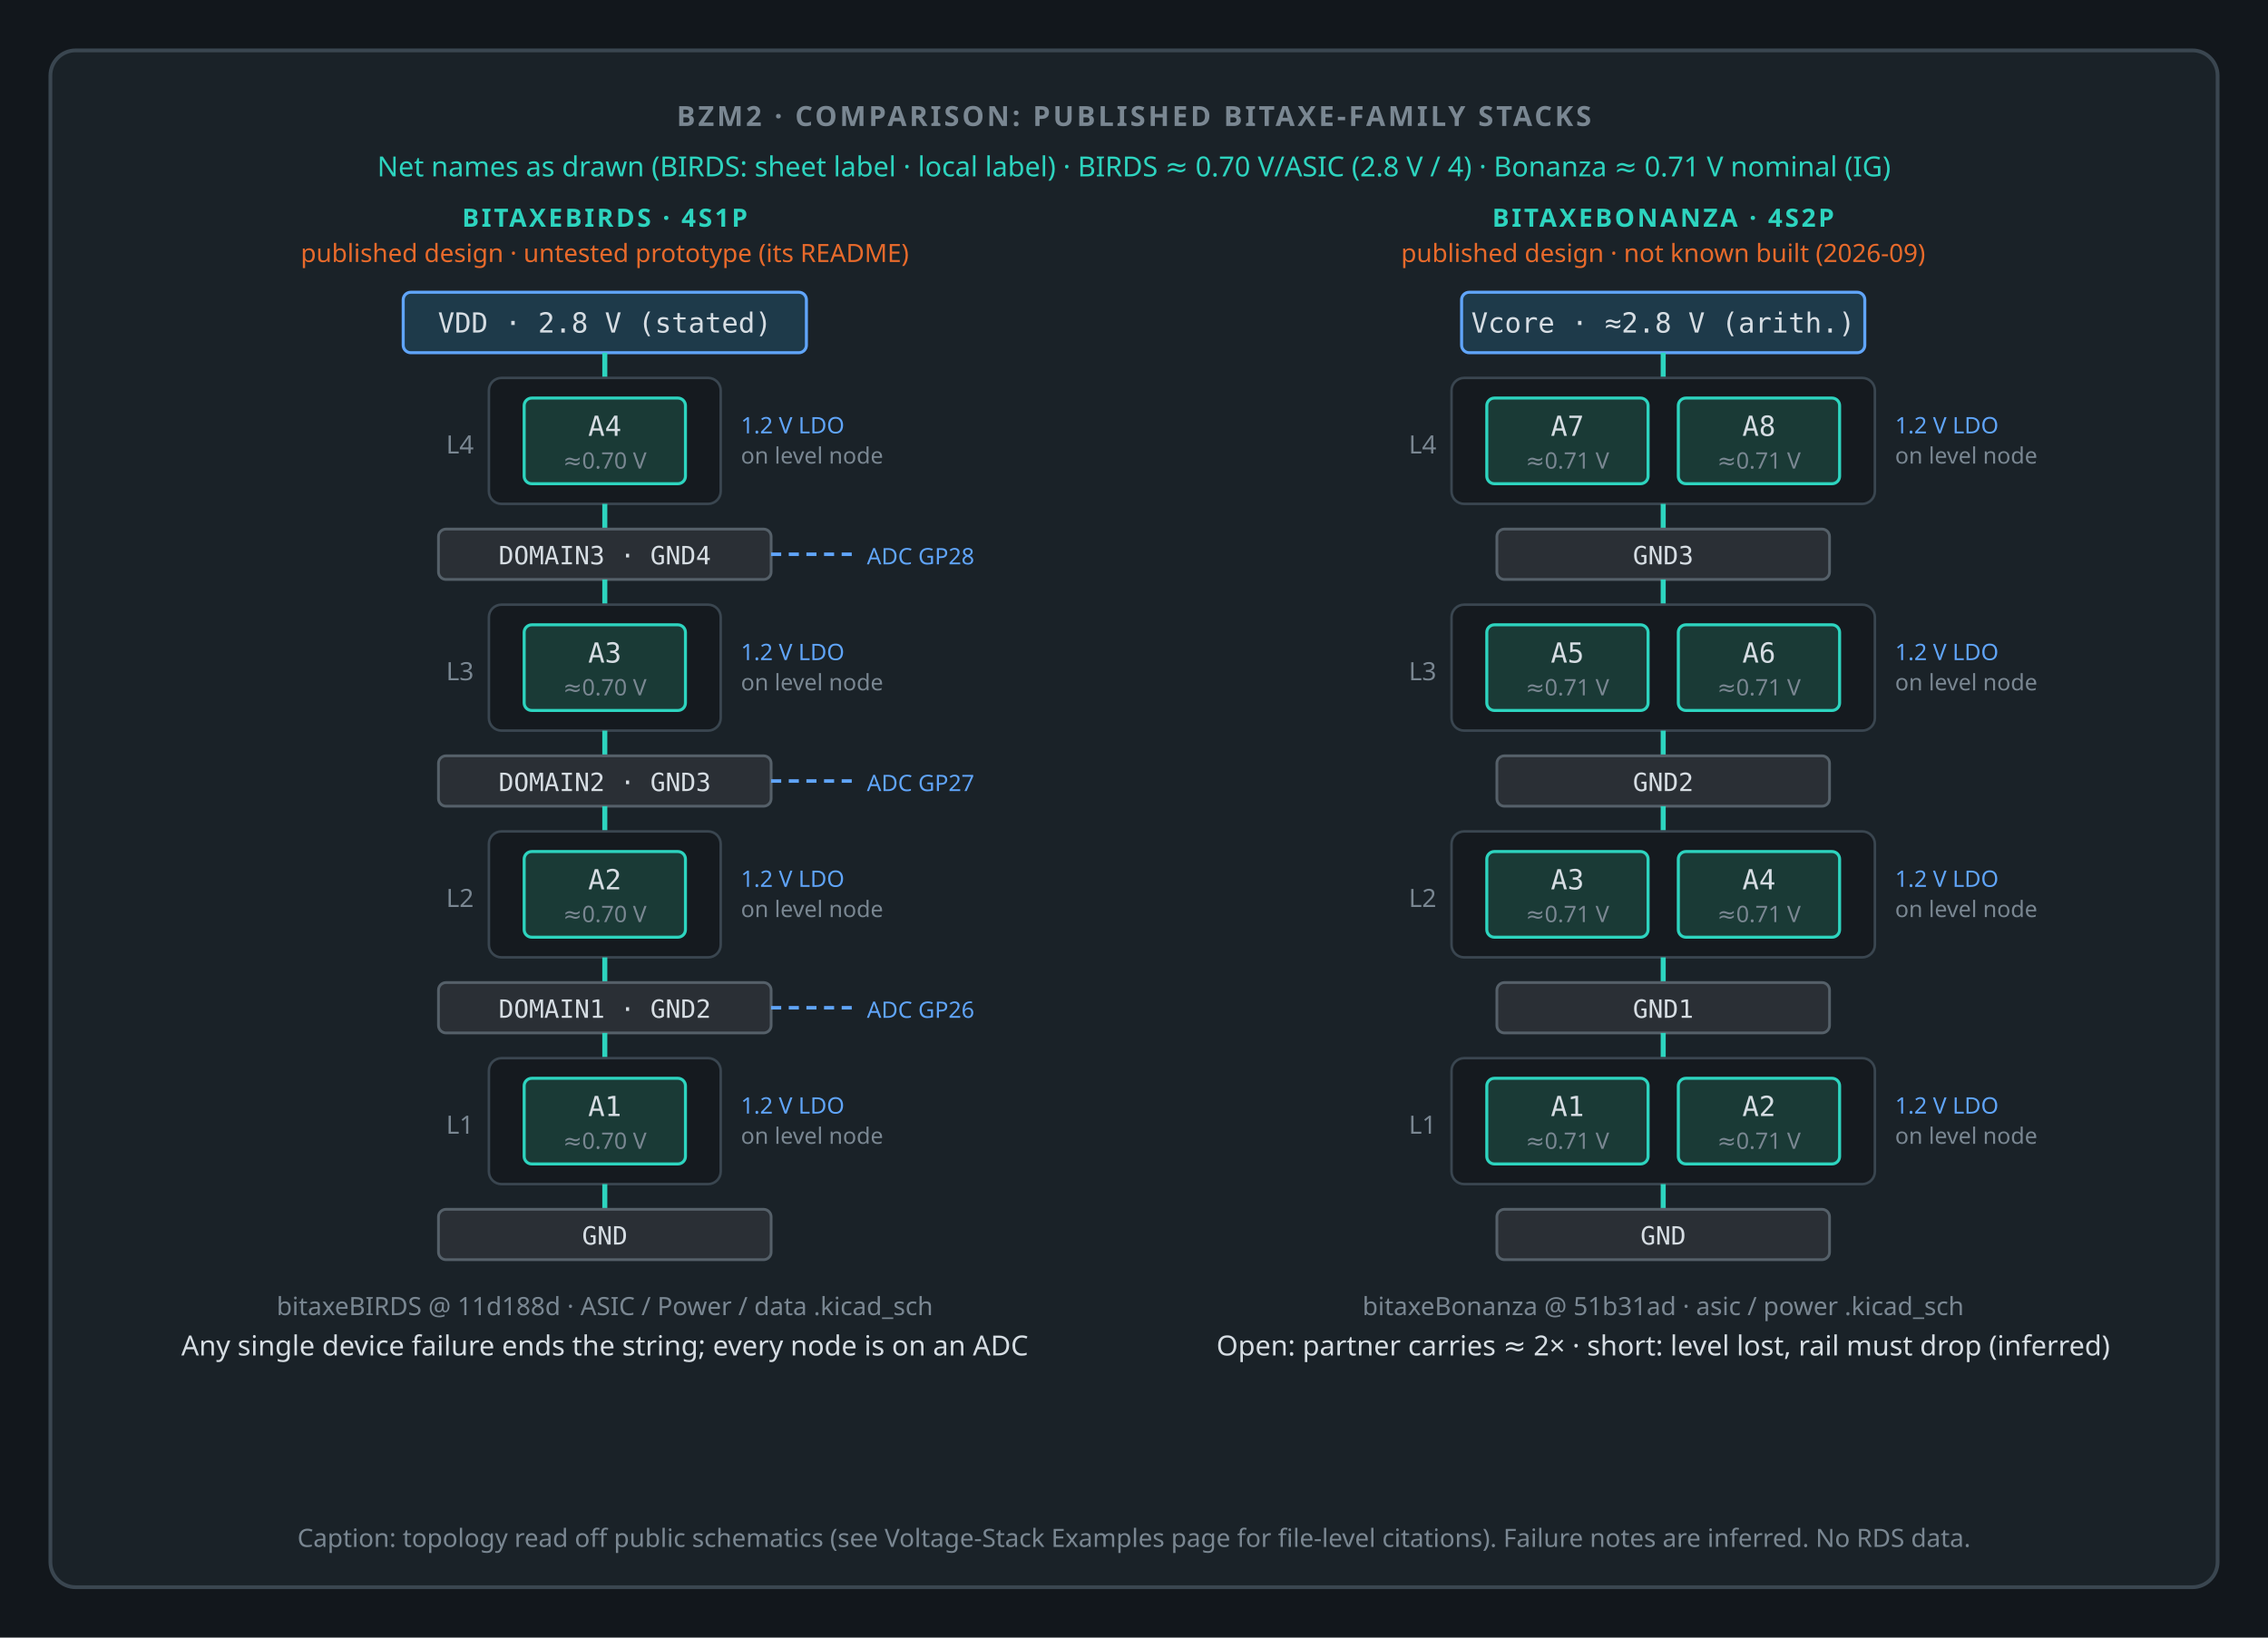
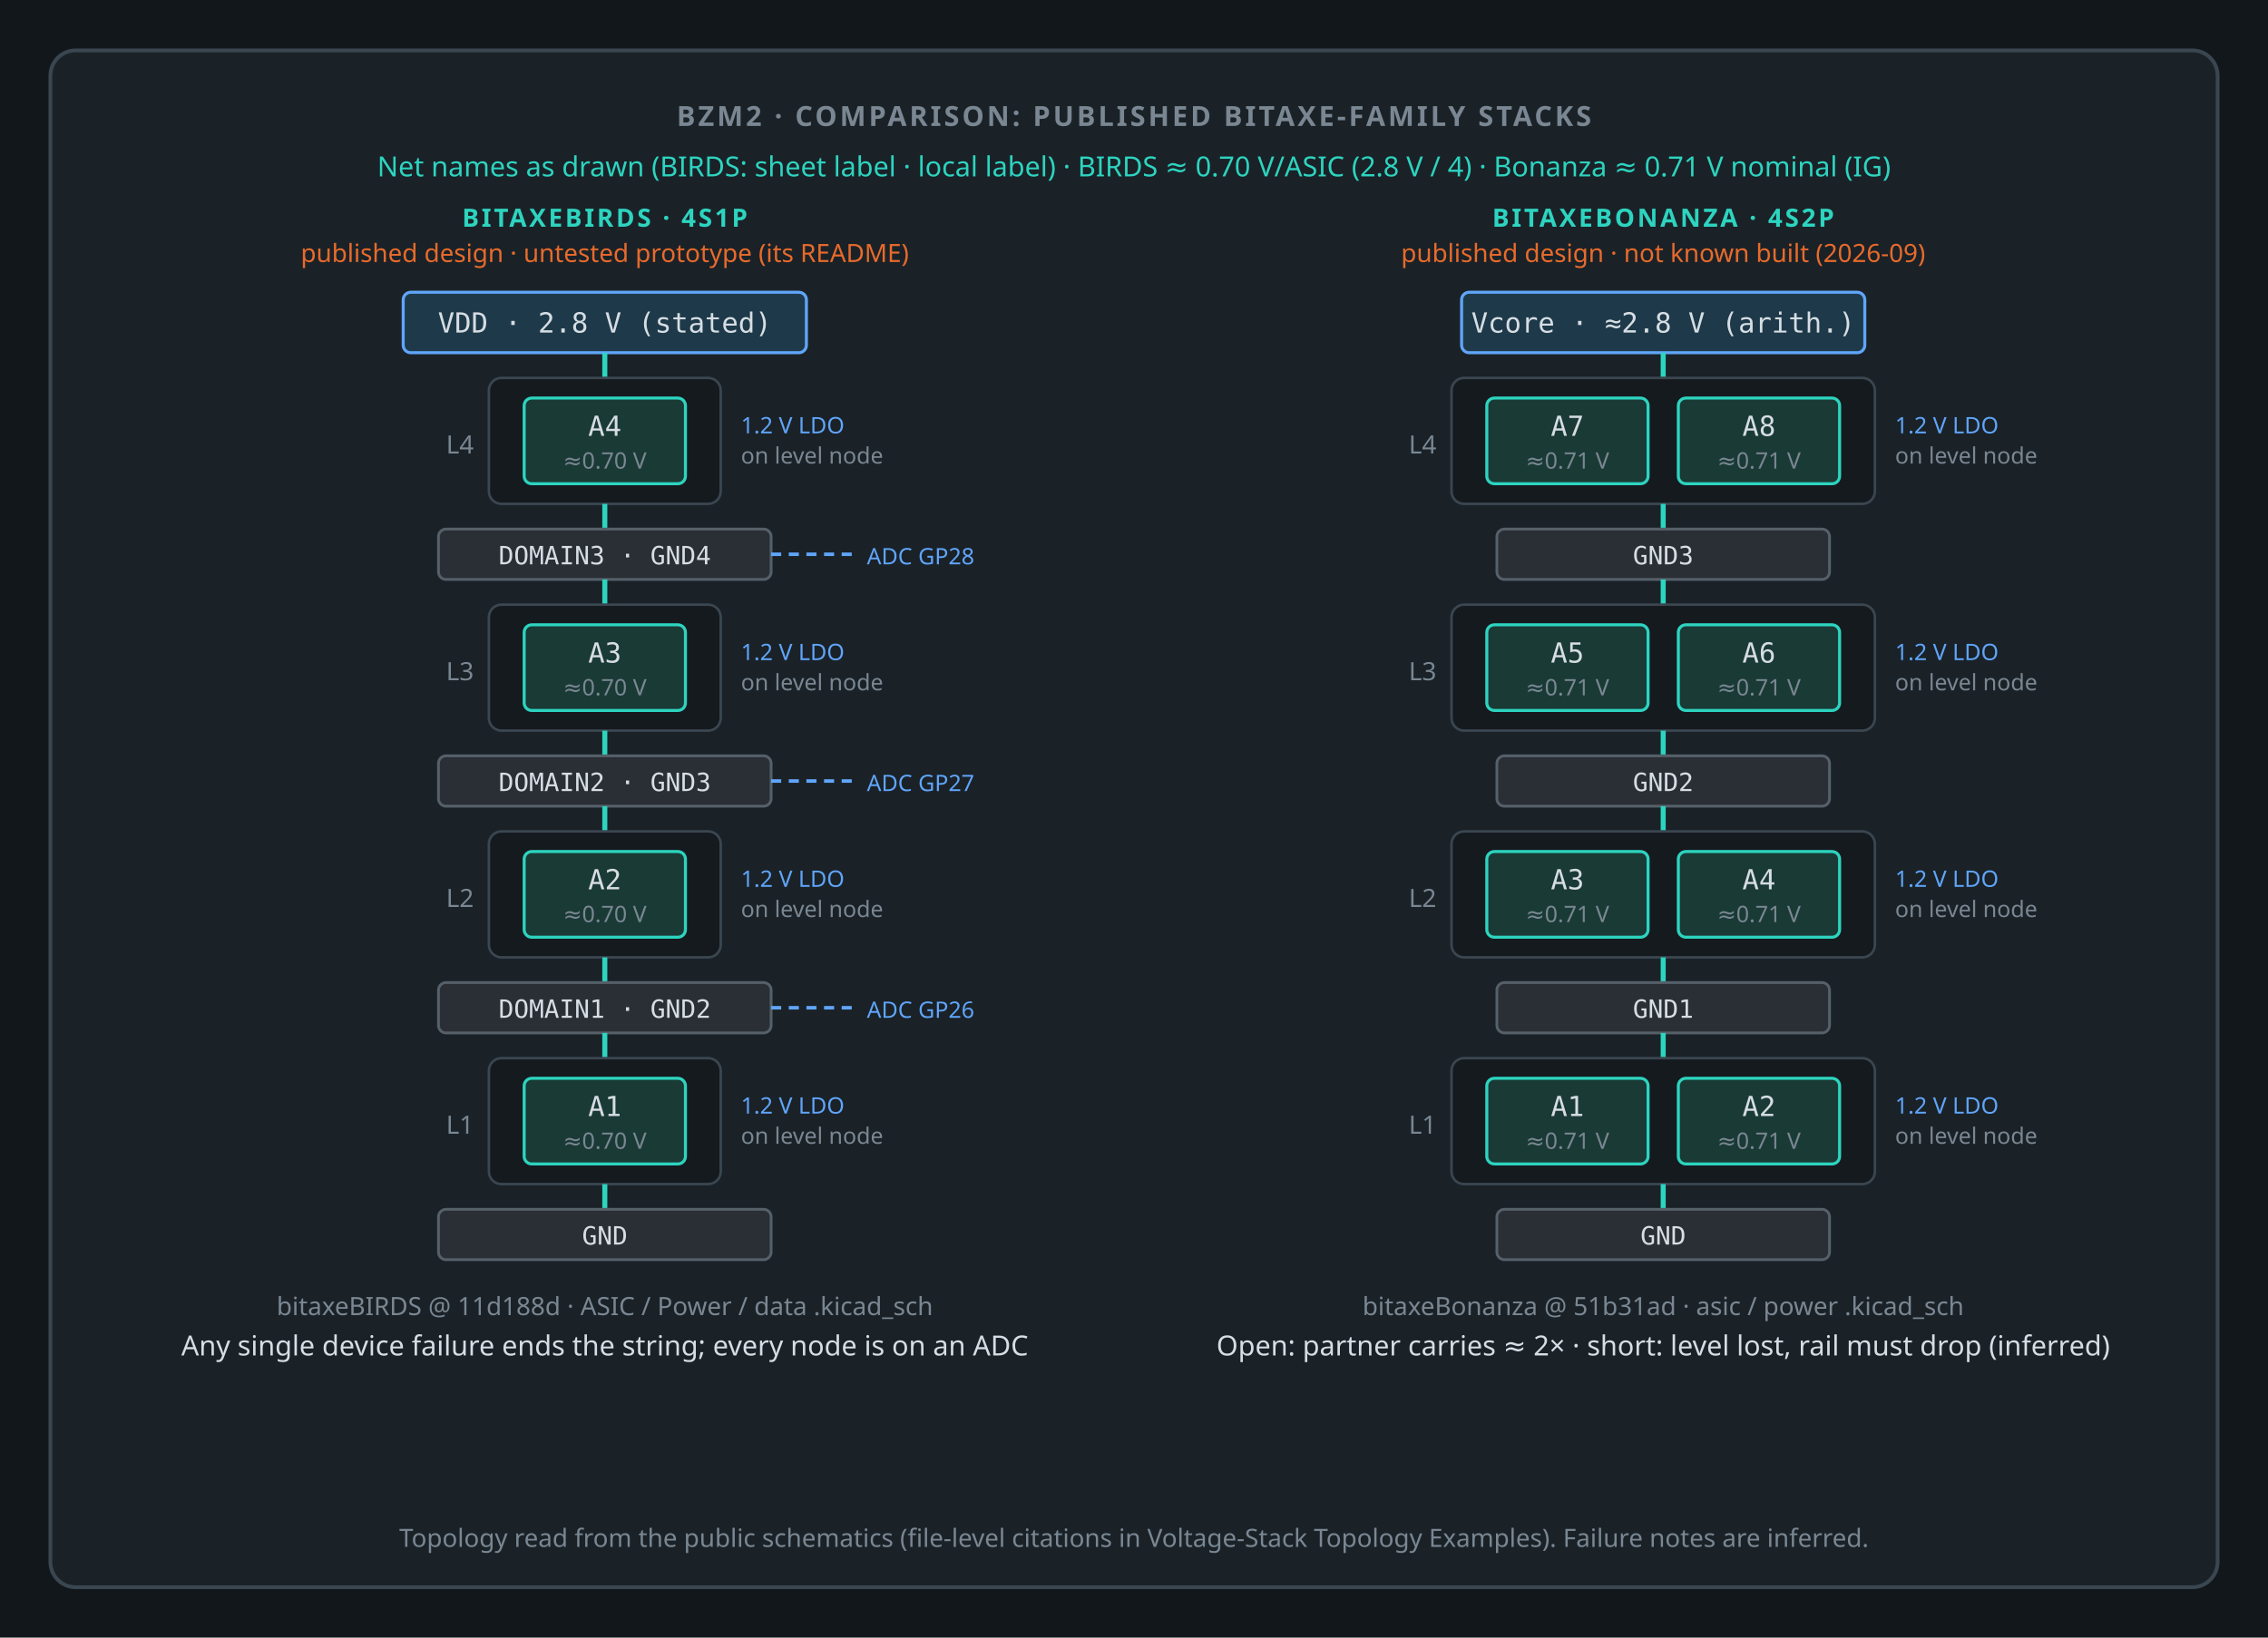
<svg xmlns="http://www.w3.org/2000/svg" viewBox="0 0 900 650" role="img" aria-label="bitaxeBIRDS four ASICs in series and bitaxeBonanza four levels of two ASICs in parallel">
  <rect width="900" height="650" fill="#12171c" />
  <rect x="20" y="20" width="860" height="610" rx="10" fill="#1a2228" stroke="#3a4650" stroke-width="1.5" />
  <text x="450.0" y="50" text-anchor="middle" fill="#7a8792" font-family="Orbitron,sans-serif" font-size="11" font-weight="600" letter-spacing="0.1em">BZM2 · COMPARISON: PUBLISHED BITAXE-FAMILY STACKS</text>
  <text x="450.0" y="70" text-anchor="middle" fill="#2dd4bf" font-family="Ubuntu,sans-serif" font-size="11">Net names as drawn (BIRDS: sheet label · local label) · BIRDS ≈ 0.70 V/ASIC (2.8 V / 4) · Bonanza ≈ 0.71 V nominal (IG)</text>
  <text x="240" y="90" text-anchor="middle" fill="#2dd4bf" font-family="Orbitron,sans-serif" font-size="10" font-weight="600" letter-spacing="0.1em">BITAXEBIRDS · 4S1P</text>
  <text x="660" y="90" text-anchor="middle" fill="#2dd4bf" font-family="Orbitron,sans-serif" font-size="10" font-weight="600" letter-spacing="0.1em">BITAXEBONANZA · 4S2P</text>
  <text x="240" y="104" text-anchor="middle" fill="#E86A2B" font-family="Ubuntu,sans-serif" font-size="10">published design · untested prototype (its README)</text>
  <text x="660" y="104" text-anchor="middle" fill="#E86A2B" font-family="Ubuntu,sans-serif" font-size="10">published design · not known built (2026-09)</text>
  <rect x="160.0" y="116" width="160" height="24" rx="3" fill="#1e3a4a" stroke="#60a5fa" stroke-width="1.2" />
  <text x="240.0" y="132" text-anchor="middle" fill="#d6dde3" font-family="JetBrains Mono,monospace" font-size="11">VDD · 2.8 V (stated)</text>
  <line x1="240.0" y1="140" x2="240.0" y2="150" stroke="#2dd4bf" stroke-width="2" />
  <rect x="194.0" y="150" width="92" height="50" rx="5" fill="#151a1f" stroke="#3a4650" stroke-width="1" />
  <text x="188.0" y="180" text-anchor="end" fill="#7a8792" font-family="Ubuntu,sans-serif" font-size="10">L4</text>
  <rect x="208.0" y="158" width="64" height="34" rx="3" fill="#1a3a36" stroke="#2dd4bf" stroke-width="1.2" />
  <text x="240.0" y="173" text-anchor="middle" fill="#d6dde3" font-family="JetBrains Mono,monospace" font-size="11">A4</text>
  <text x="240.0" y="186" text-anchor="middle" fill="#7a8792" font-family="Ubuntu,sans-serif" font-size="9">≈0.70 V</text>
  <text x="294.0" y="172" text-anchor="start" fill="#60a5fa" font-family="Ubuntu,sans-serif" font-size="9">1.2 V LDO</text>
  <text x="294.0" y="184" text-anchor="start" fill="#7a8792" font-family="Ubuntu,sans-serif" font-size="9">on level node</text>
  <line x1="240.0" y1="200" x2="240.0" y2="210" stroke="#2dd4bf" stroke-width="2" />
  <rect x="174.0" y="210" width="132" height="20" rx="3" fill="#2a2f35" stroke="#556069" stroke-width="1.1" />
  <text x="240.0" y="224" text-anchor="middle" fill="#d6dde3" font-family="JetBrains Mono,monospace" font-size="10">DOMAIN3 · GND4</text>
  <line x1="306.0" y1="220" x2="340.0" y2="220" stroke="#60a5fa" stroke-width="1.4" stroke-dasharray="4 3" />
  <text x="344.0" y="224" text-anchor="start" fill="#60a5fa" font-family="Ubuntu,sans-serif" font-size="9">ADC GP28</text>
  <line x1="240.0" y1="230" x2="240.0" y2="240" stroke="#2dd4bf" stroke-width="2" />
  <rect x="194.0" y="240" width="92" height="50" rx="5" fill="#151a1f" stroke="#3a4650" stroke-width="1" />
  <text x="188.0" y="270" text-anchor="end" fill="#7a8792" font-family="Ubuntu,sans-serif" font-size="10">L3</text>
  <rect x="208.0" y="248" width="64" height="34" rx="3" fill="#1a3a36" stroke="#2dd4bf" stroke-width="1.2" />
  <text x="240.0" y="263" text-anchor="middle" fill="#d6dde3" font-family="JetBrains Mono,monospace" font-size="11">A3</text>
  <text x="240.0" y="276" text-anchor="middle" fill="#7a8792" font-family="Ubuntu,sans-serif" font-size="9">≈0.70 V</text>
  <text x="294.0" y="262" text-anchor="start" fill="#60a5fa" font-family="Ubuntu,sans-serif" font-size="9">1.2 V LDO</text>
  <text x="294.0" y="274" text-anchor="start" fill="#7a8792" font-family="Ubuntu,sans-serif" font-size="9">on level node</text>
  <line x1="240.0" y1="290" x2="240.0" y2="300" stroke="#2dd4bf" stroke-width="2" />
  <rect x="174.0" y="300" width="132" height="20" rx="3" fill="#2a2f35" stroke="#556069" stroke-width="1.1" />
  <text x="240.0" y="314" text-anchor="middle" fill="#d6dde3" font-family="JetBrains Mono,monospace" font-size="10">DOMAIN2 · GND3</text>
  <line x1="306.0" y1="310" x2="340.0" y2="310" stroke="#60a5fa" stroke-width="1.4" stroke-dasharray="4 3" />
  <text x="344.0" y="314" text-anchor="start" fill="#60a5fa" font-family="Ubuntu,sans-serif" font-size="9">ADC GP27</text>
  <line x1="240.0" y1="320" x2="240.0" y2="330" stroke="#2dd4bf" stroke-width="2" />
  <rect x="194.0" y="330" width="92" height="50" rx="5" fill="#151a1f" stroke="#3a4650" stroke-width="1" />
  <text x="188.0" y="360" text-anchor="end" fill="#7a8792" font-family="Ubuntu,sans-serif" font-size="10">L2</text>
  <rect x="208.0" y="338" width="64" height="34" rx="3" fill="#1a3a36" stroke="#2dd4bf" stroke-width="1.2" />
  <text x="240.0" y="353" text-anchor="middle" fill="#d6dde3" font-family="JetBrains Mono,monospace" font-size="11">A2</text>
  <text x="240.0" y="366" text-anchor="middle" fill="#7a8792" font-family="Ubuntu,sans-serif" font-size="9">≈0.70 V</text>
  <text x="294.0" y="352" text-anchor="start" fill="#60a5fa" font-family="Ubuntu,sans-serif" font-size="9">1.2 V LDO</text>
  <text x="294.0" y="364" text-anchor="start" fill="#7a8792" font-family="Ubuntu,sans-serif" font-size="9">on level node</text>
  <line x1="240.0" y1="380" x2="240.0" y2="390" stroke="#2dd4bf" stroke-width="2" />
  <rect x="174.0" y="390" width="132" height="20" rx="3" fill="#2a2f35" stroke="#556069" stroke-width="1.1" />
  <text x="240.0" y="404" text-anchor="middle" fill="#d6dde3" font-family="JetBrains Mono,monospace" font-size="10">DOMAIN1 · GND2</text>
  <line x1="306.0" y1="400" x2="340.0" y2="400" stroke="#60a5fa" stroke-width="1.4" stroke-dasharray="4 3" />
  <text x="344.0" y="404" text-anchor="start" fill="#60a5fa" font-family="Ubuntu,sans-serif" font-size="9">ADC GP26</text>
  <line x1="240.0" y1="410" x2="240.0" y2="420" stroke="#2dd4bf" stroke-width="2" />
  <rect x="194.0" y="420" width="92" height="50" rx="5" fill="#151a1f" stroke="#3a4650" stroke-width="1" />
  <text x="188.0" y="450" text-anchor="end" fill="#7a8792" font-family="Ubuntu,sans-serif" font-size="10">L1</text>
  <rect x="208.0" y="428" width="64" height="34" rx="3" fill="#1a3a36" stroke="#2dd4bf" stroke-width="1.2" />
  <text x="240.0" y="443" text-anchor="middle" fill="#d6dde3" font-family="JetBrains Mono,monospace" font-size="11">A1</text>
  <text x="240.0" y="456" text-anchor="middle" fill="#7a8792" font-family="Ubuntu,sans-serif" font-size="9">≈0.70 V</text>
  <text x="294.0" y="442" text-anchor="start" fill="#60a5fa" font-family="Ubuntu,sans-serif" font-size="9">1.2 V LDO</text>
  <text x="294.0" y="454" text-anchor="start" fill="#7a8792" font-family="Ubuntu,sans-serif" font-size="9">on level node</text>
  <line x1="240.0" y1="470" x2="240.0" y2="480" stroke="#2dd4bf" stroke-width="2" />
  <rect x="174.0" y="480" width="132" height="20" rx="3" fill="#2a2f35" stroke="#556069" stroke-width="1.1" />
  <text x="240.0" y="494" text-anchor="middle" fill="#d6dde3" font-family="JetBrains Mono,monospace" font-size="10">GND</text>
  <rect x="580.0" y="116" width="160" height="24" rx="3" fill="#1e3a4a" stroke="#60a5fa" stroke-width="1.2" />
  <text x="660.0" y="132" text-anchor="middle" fill="#d6dde3" font-family="JetBrains Mono,monospace" font-size="11">Vcore · ≈2.8 V (arith.)</text>
  <line x1="660.0" y1="140" x2="660.0" y2="150" stroke="#2dd4bf" stroke-width="2" />
  <rect x="576.0" y="150" width="168" height="50" rx="5" fill="#151a1f" stroke="#3a4650" stroke-width="1" />
  <text x="570.0" y="180" text-anchor="end" fill="#7a8792" font-family="Ubuntu,sans-serif" font-size="10">L4</text>
  <rect x="590.0" y="158" width="64" height="34" rx="3" fill="#1a3a36" stroke="#2dd4bf" stroke-width="1.2" />
  <text x="622.0" y="173" text-anchor="middle" fill="#d6dde3" font-family="JetBrains Mono,monospace" font-size="11">A7</text>
  <text x="622.0" y="186" text-anchor="middle" fill="#7a8792" font-family="Ubuntu,sans-serif" font-size="9">≈0.71 V</text>
  <rect x="666.0" y="158" width="64" height="34" rx="3" fill="#1a3a36" stroke="#2dd4bf" stroke-width="1.2" />
  <text x="698.0" y="173" text-anchor="middle" fill="#d6dde3" font-family="JetBrains Mono,monospace" font-size="11">A8</text>
  <text x="698.0" y="186" text-anchor="middle" fill="#7a8792" font-family="Ubuntu,sans-serif" font-size="9">≈0.71 V</text>
  <text x="752.0" y="172" text-anchor="start" fill="#60a5fa" font-family="Ubuntu,sans-serif" font-size="9">1.2 V LDO</text>
  <text x="752.0" y="184" text-anchor="start" fill="#7a8792" font-family="Ubuntu,sans-serif" font-size="9">on level node</text>
  <line x1="660.0" y1="200" x2="660.0" y2="210" stroke="#2dd4bf" stroke-width="2" />
  <rect x="594.0" y="210" width="132" height="20" rx="3" fill="#2a2f35" stroke="#556069" stroke-width="1.1" />
  <text x="660.0" y="224" text-anchor="middle" fill="#d6dde3" font-family="JetBrains Mono,monospace" font-size="10">GND3</text>
  <line x1="660.0" y1="230" x2="660.0" y2="240" stroke="#2dd4bf" stroke-width="2" />
  <rect x="576.0" y="240" width="168" height="50" rx="5" fill="#151a1f" stroke="#3a4650" stroke-width="1" />
  <text x="570.0" y="270" text-anchor="end" fill="#7a8792" font-family="Ubuntu,sans-serif" font-size="10">L3</text>
  <rect x="590.0" y="248" width="64" height="34" rx="3" fill="#1a3a36" stroke="#2dd4bf" stroke-width="1.2" />
  <text x="622.0" y="263" text-anchor="middle" fill="#d6dde3" font-family="JetBrains Mono,monospace" font-size="11">A5</text>
  <text x="622.0" y="276" text-anchor="middle" fill="#7a8792" font-family="Ubuntu,sans-serif" font-size="9">≈0.71 V</text>
  <rect x="666.0" y="248" width="64" height="34" rx="3" fill="#1a3a36" stroke="#2dd4bf" stroke-width="1.2" />
  <text x="698.0" y="263" text-anchor="middle" fill="#d6dde3" font-family="JetBrains Mono,monospace" font-size="11">A6</text>
  <text x="698.0" y="276" text-anchor="middle" fill="#7a8792" font-family="Ubuntu,sans-serif" font-size="9">≈0.71 V</text>
  <text x="752.0" y="262" text-anchor="start" fill="#60a5fa" font-family="Ubuntu,sans-serif" font-size="9">1.2 V LDO</text>
  <text x="752.0" y="274" text-anchor="start" fill="#7a8792" font-family="Ubuntu,sans-serif" font-size="9">on level node</text>
  <line x1="660.0" y1="290" x2="660.0" y2="300" stroke="#2dd4bf" stroke-width="2" />
  <rect x="594.0" y="300" width="132" height="20" rx="3" fill="#2a2f35" stroke="#556069" stroke-width="1.1" />
  <text x="660.0" y="314" text-anchor="middle" fill="#d6dde3" font-family="JetBrains Mono,monospace" font-size="10">GND2</text>
  <line x1="660.0" y1="320" x2="660.0" y2="330" stroke="#2dd4bf" stroke-width="2" />
  <rect x="576.0" y="330" width="168" height="50" rx="5" fill="#151a1f" stroke="#3a4650" stroke-width="1" />
  <text x="570.0" y="360" text-anchor="end" fill="#7a8792" font-family="Ubuntu,sans-serif" font-size="10">L2</text>
  <rect x="590.0" y="338" width="64" height="34" rx="3" fill="#1a3a36" stroke="#2dd4bf" stroke-width="1.2" />
  <text x="622.0" y="353" text-anchor="middle" fill="#d6dde3" font-family="JetBrains Mono,monospace" font-size="11">A3</text>
  <text x="622.0" y="366" text-anchor="middle" fill="#7a8792" font-family="Ubuntu,sans-serif" font-size="9">≈0.71 V</text>
  <rect x="666.0" y="338" width="64" height="34" rx="3" fill="#1a3a36" stroke="#2dd4bf" stroke-width="1.2" />
  <text x="698.0" y="353" text-anchor="middle" fill="#d6dde3" font-family="JetBrains Mono,monospace" font-size="11">A4</text>
  <text x="698.0" y="366" text-anchor="middle" fill="#7a8792" font-family="Ubuntu,sans-serif" font-size="9">≈0.71 V</text>
  <text x="752.0" y="352" text-anchor="start" fill="#60a5fa" font-family="Ubuntu,sans-serif" font-size="9">1.2 V LDO</text>
  <text x="752.0" y="364" text-anchor="start" fill="#7a8792" font-family="Ubuntu,sans-serif" font-size="9">on level node</text>
  <line x1="660.0" y1="380" x2="660.0" y2="390" stroke="#2dd4bf" stroke-width="2" />
  <rect x="594.0" y="390" width="132" height="20" rx="3" fill="#2a2f35" stroke="#556069" stroke-width="1.1" />
  <text x="660.0" y="404" text-anchor="middle" fill="#d6dde3" font-family="JetBrains Mono,monospace" font-size="10">GND1</text>
  <line x1="660.0" y1="410" x2="660.0" y2="420" stroke="#2dd4bf" stroke-width="2" />
  <rect x="576.0" y="420" width="168" height="50" rx="5" fill="#151a1f" stroke="#3a4650" stroke-width="1" />
  <text x="570.0" y="450" text-anchor="end" fill="#7a8792" font-family="Ubuntu,sans-serif" font-size="10">L1</text>
  <rect x="590.0" y="428" width="64" height="34" rx="3" fill="#1a3a36" stroke="#2dd4bf" stroke-width="1.2" />
  <text x="622.0" y="443" text-anchor="middle" fill="#d6dde3" font-family="JetBrains Mono,monospace" font-size="11">A1</text>
  <text x="622.0" y="456" text-anchor="middle" fill="#7a8792" font-family="Ubuntu,sans-serif" font-size="9">≈0.71 V</text>
  <rect x="666.0" y="428" width="64" height="34" rx="3" fill="#1a3a36" stroke="#2dd4bf" stroke-width="1.2" />
  <text x="698.0" y="443" text-anchor="middle" fill="#d6dde3" font-family="JetBrains Mono,monospace" font-size="11">A2</text>
  <text x="698.0" y="456" text-anchor="middle" fill="#7a8792" font-family="Ubuntu,sans-serif" font-size="9">≈0.71 V</text>
  <text x="752.0" y="442" text-anchor="start" fill="#60a5fa" font-family="Ubuntu,sans-serif" font-size="9">1.2 V LDO</text>
  <text x="752.0" y="454" text-anchor="start" fill="#7a8792" font-family="Ubuntu,sans-serif" font-size="9">on level node</text>
  <line x1="660.0" y1="470" x2="660.0" y2="480" stroke="#2dd4bf" stroke-width="2" />
  <rect x="594.0" y="480" width="132" height="20" rx="3" fill="#2a2f35" stroke="#556069" stroke-width="1.1" />
  <text x="660.0" y="494" text-anchor="middle" fill="#d6dde3" font-family="JetBrains Mono,monospace" font-size="10">GND</text>
  <text x="240" y="522" text-anchor="middle" fill="#7a8792" font-family="Ubuntu,sans-serif" font-size="10">bitaxeBIRDS @ 11d188d · ASIC / Power / data .kicad_sch</text>
  <text x="240" y="538" text-anchor="middle" fill="#d6dde3" font-family="Ubuntu,sans-serif" font-size="11">Any single device failure ends the string; every node is on an ADC</text>
  <text x="660" y="522" text-anchor="middle" fill="#7a8792" font-family="Ubuntu,sans-serif" font-size="10">bitaxeBonanza @ 51b31ad · asic / power .kicad_sch</text>
  <text x="660" y="538" text-anchor="middle" fill="#d6dde3" font-family="Ubuntu,sans-serif" font-size="11">Open: partner carries ≈ 2× · short: level lost, rail must drop (inferred)</text>
-   <text x="450.0" y="614" text-anchor="middle" fill="#7a8792" font-family="Ubuntu,sans-serif" font-size="10">Caption: topology read off public schematics (see Voltage-Stack Examples page for file-level citations). Failure notes are inferred. No RDS data.</text>
+   <text x="450.0" y="614" text-anchor="middle" fill="#7a8792" font-family="Ubuntu,sans-serif" font-size="10">Topology read from the public schematics (file-level citations in Voltage-Stack Topology Examples). Failure notes are inferred.</text>
</svg>
